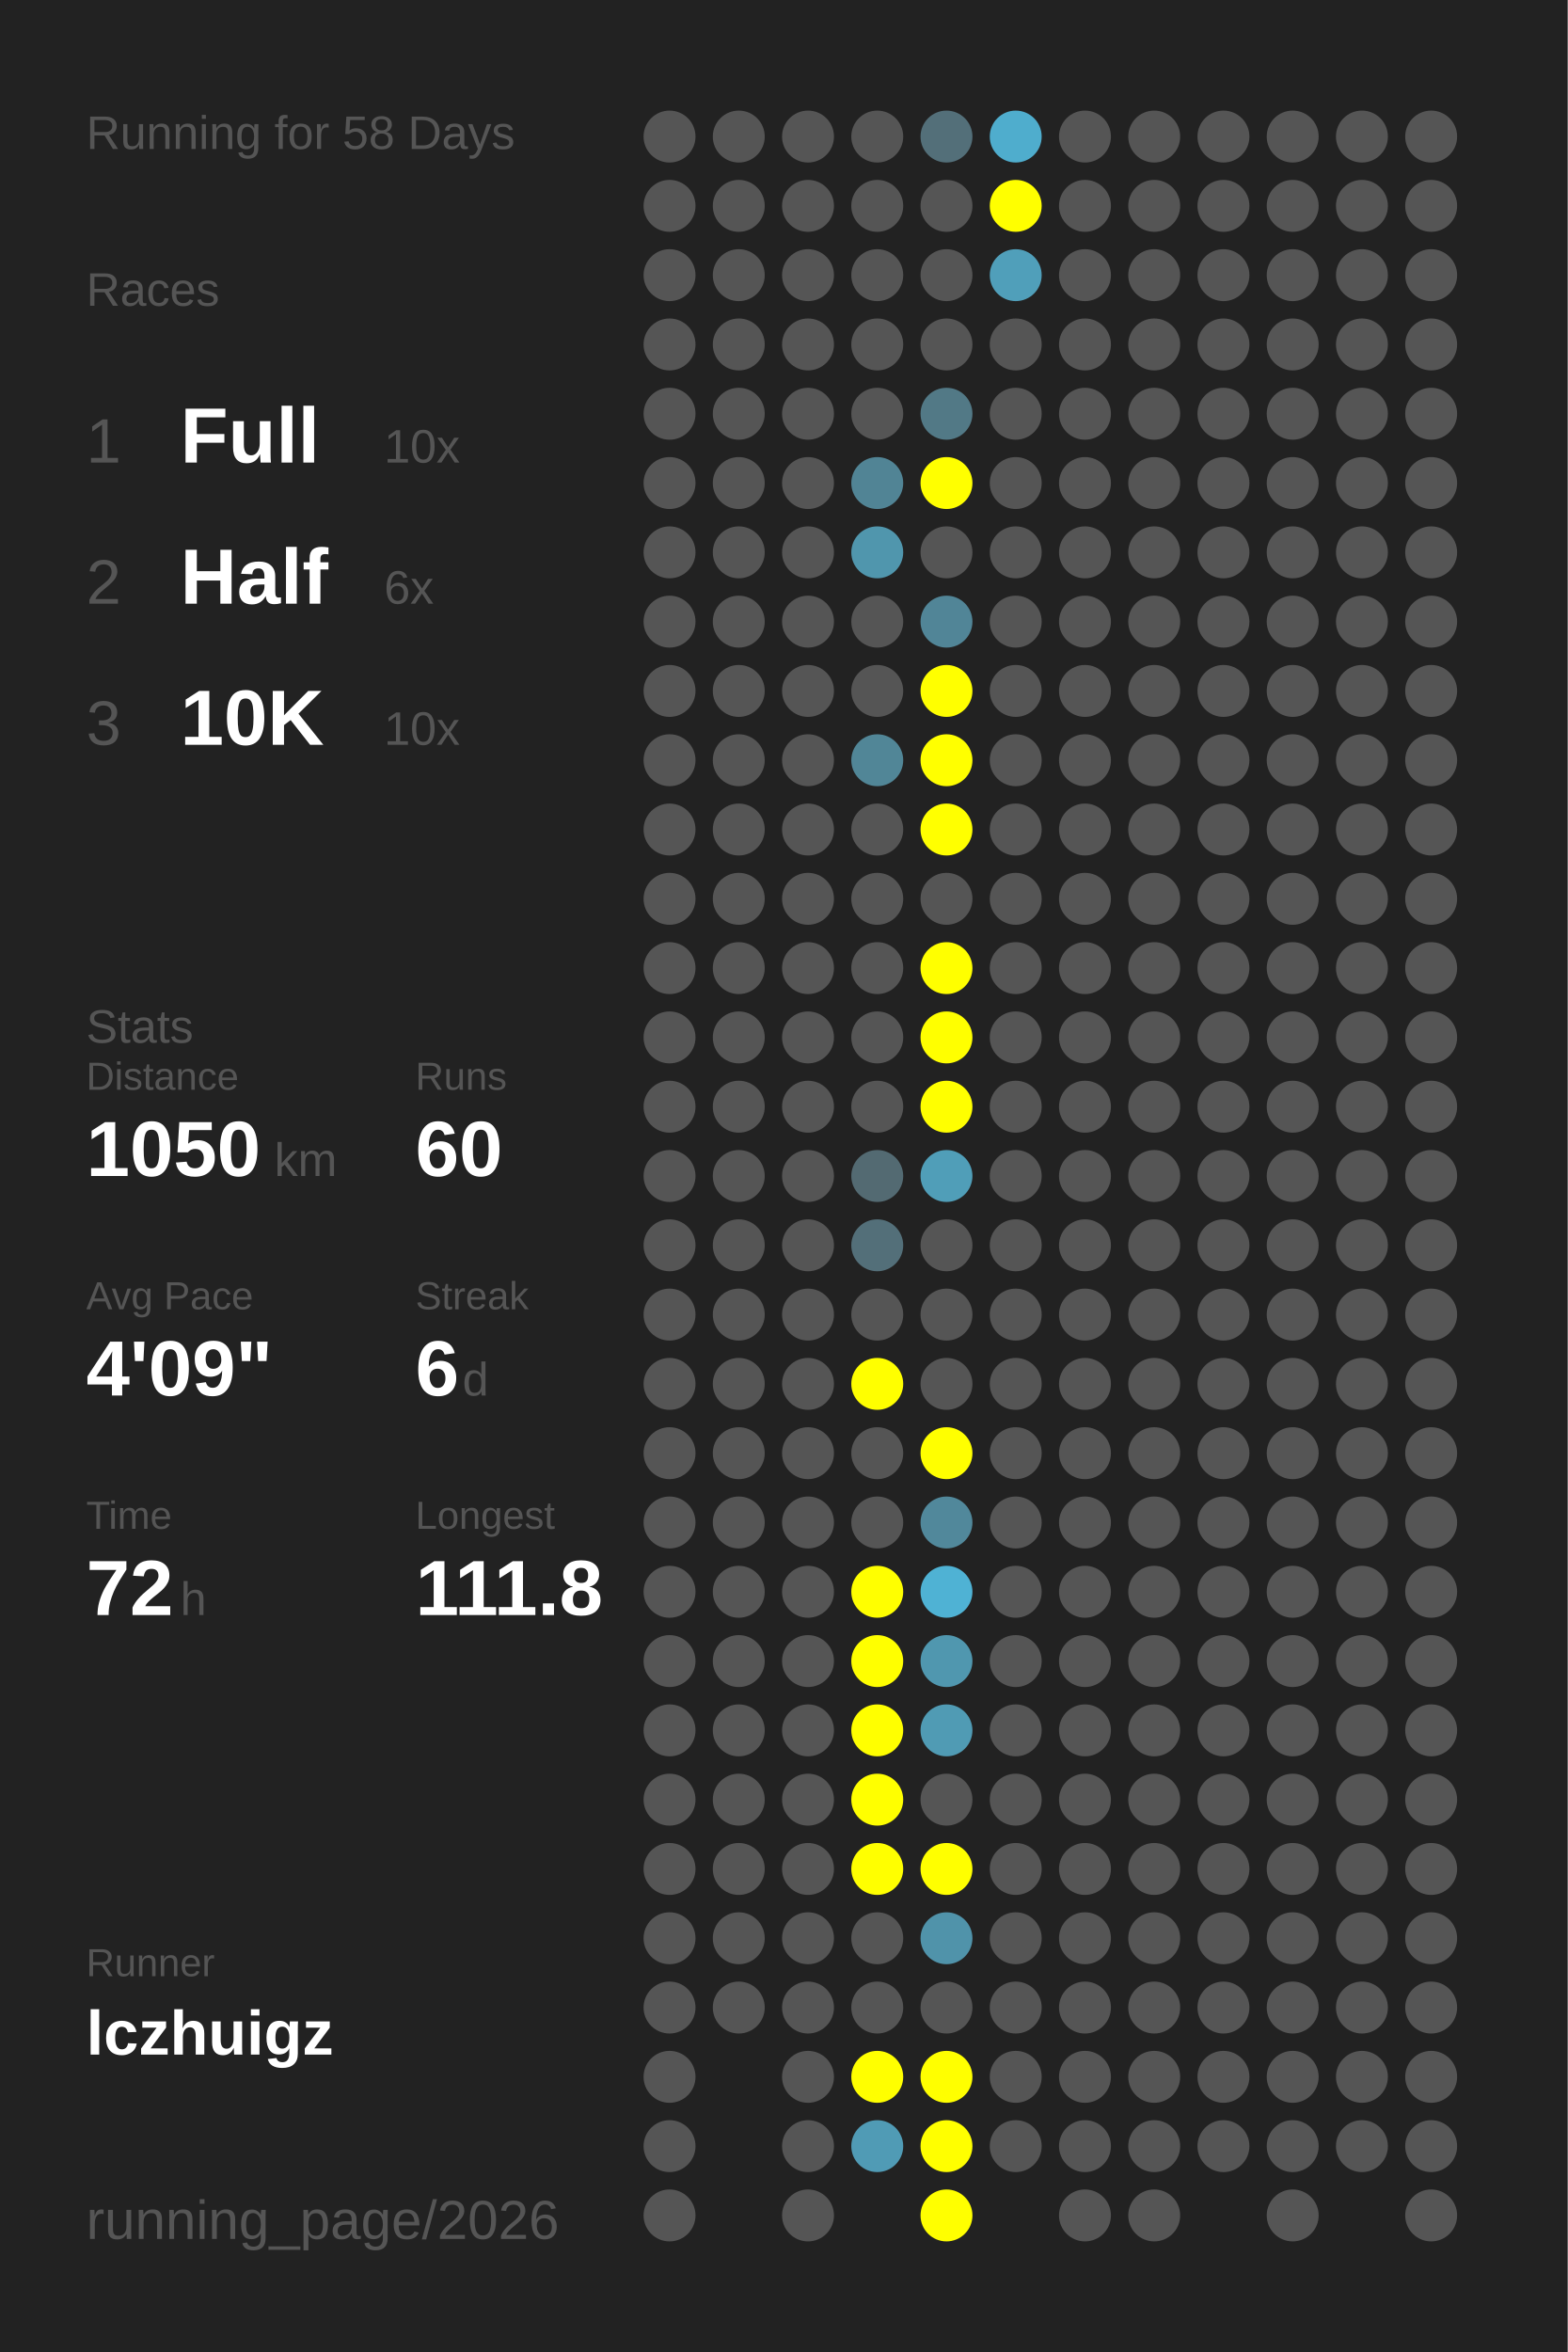
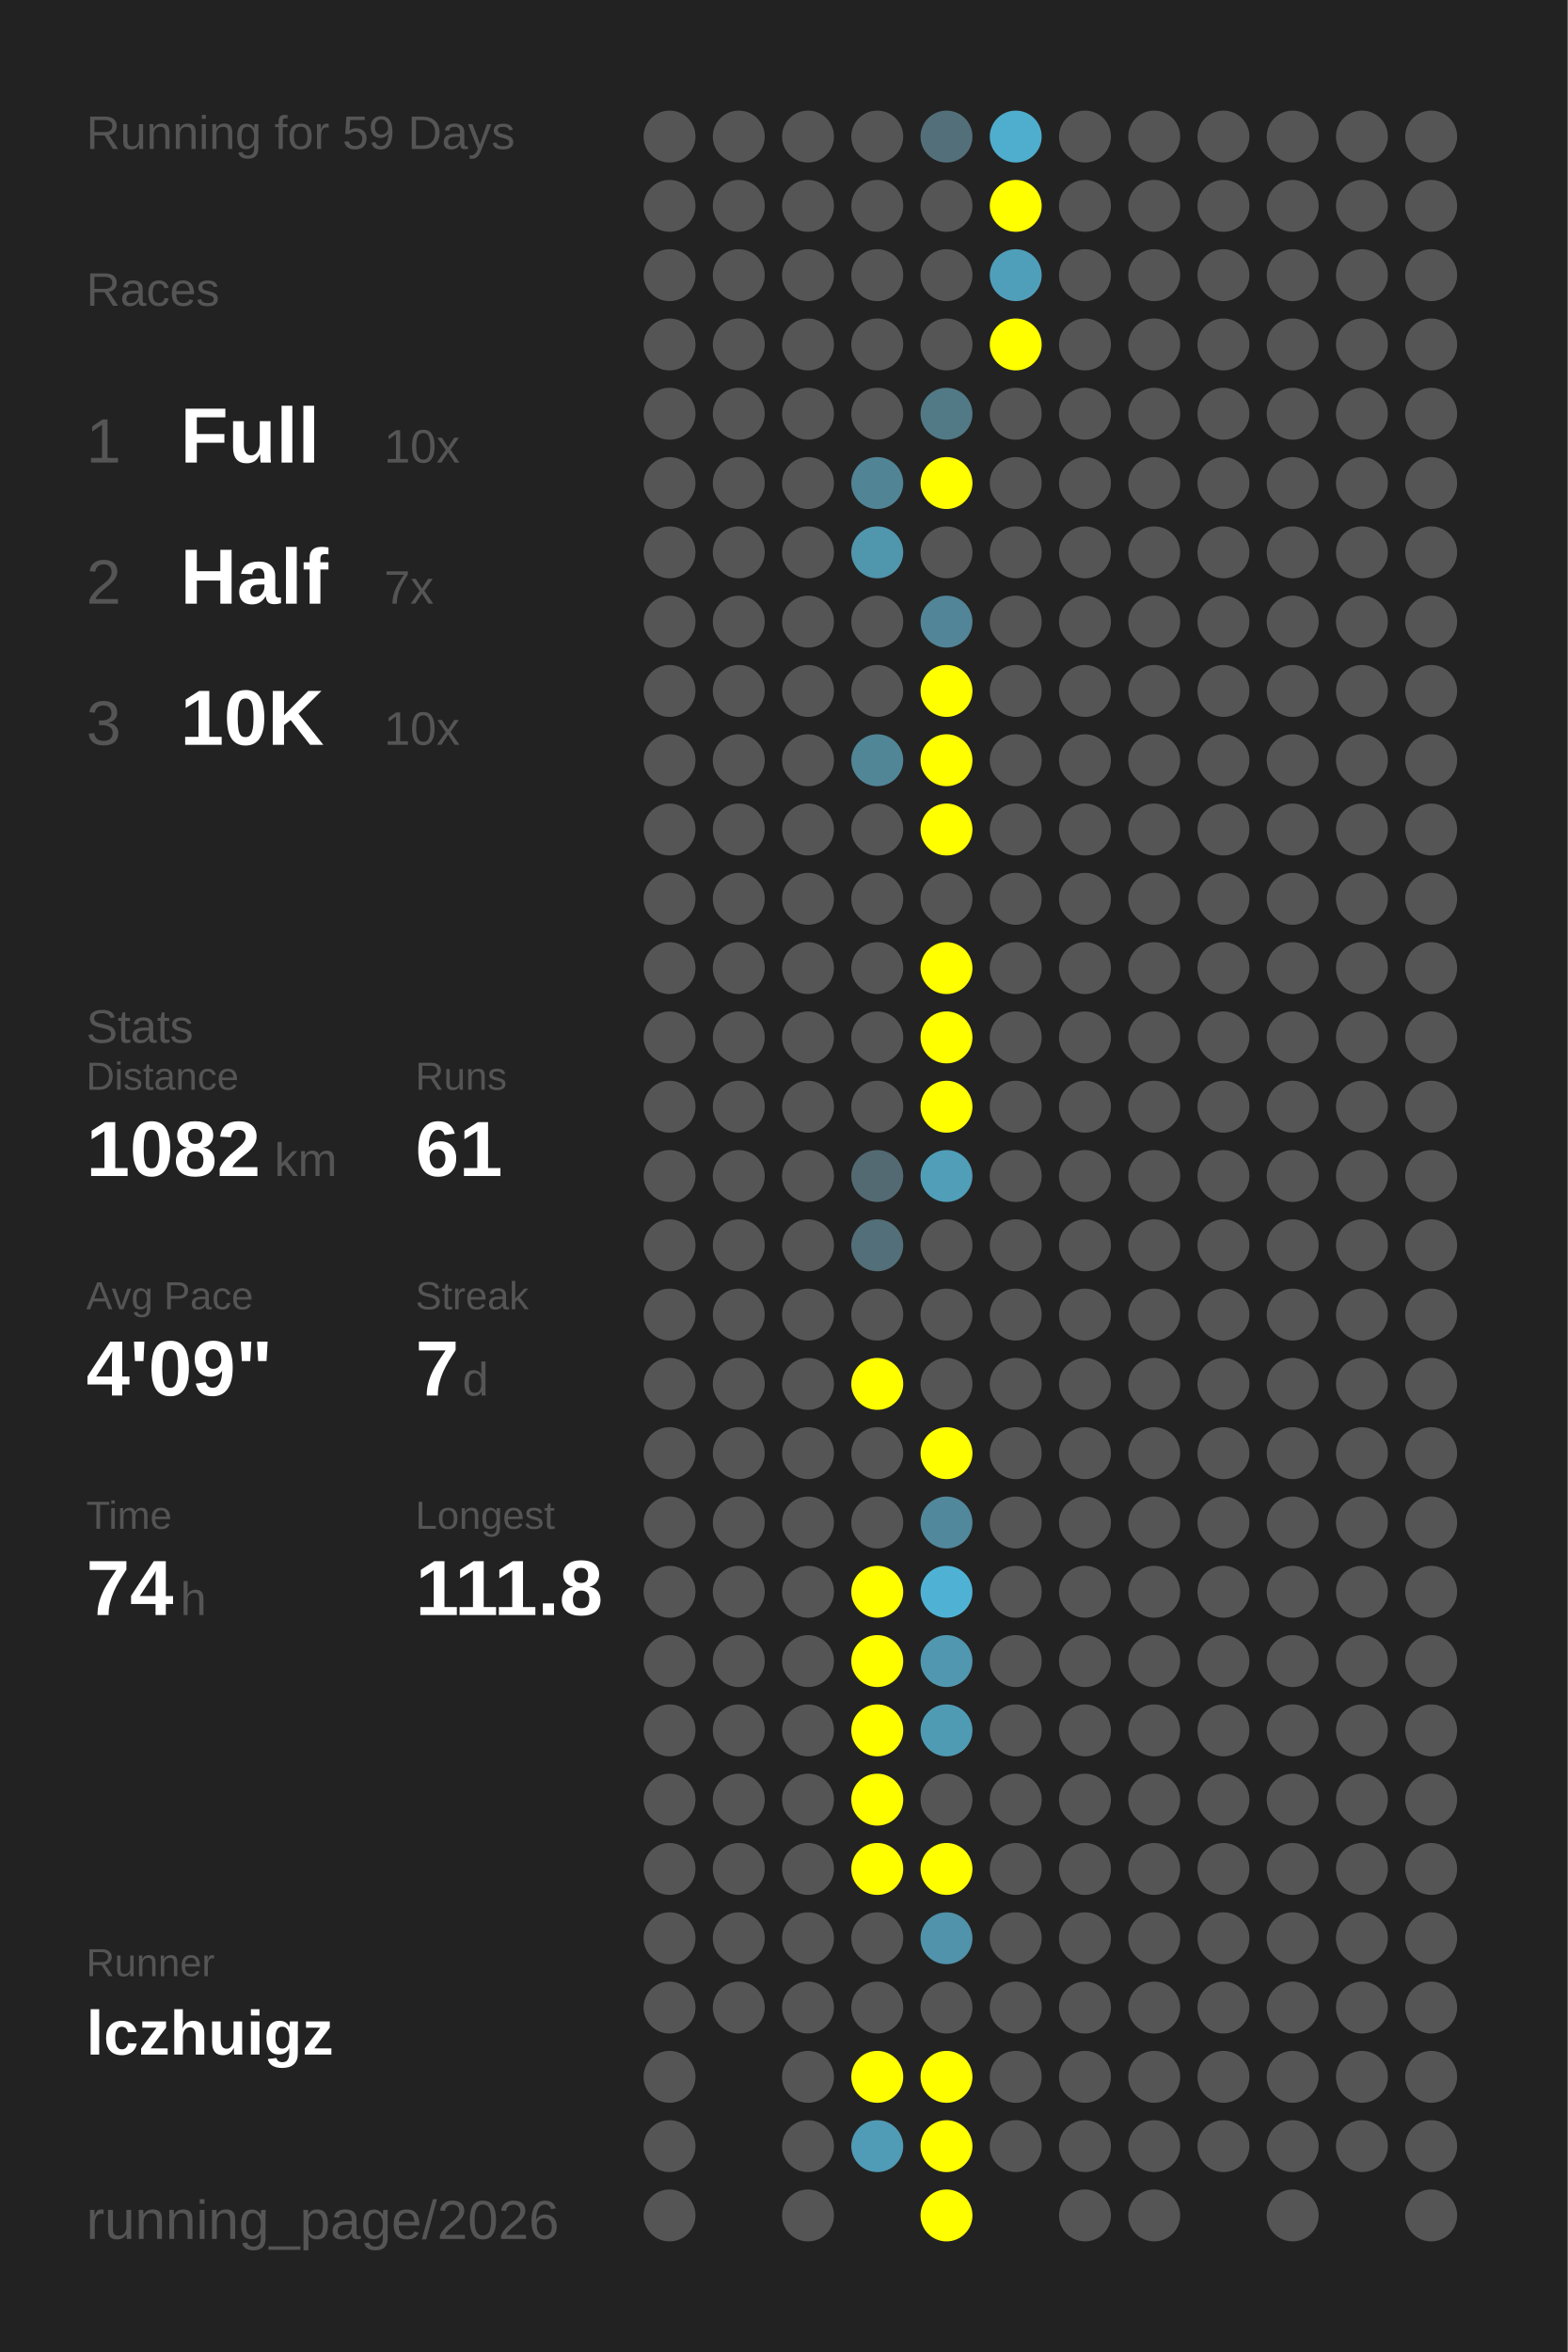
<svg xmlns="http://www.w3.org/2000/svg" baseProfile="full" height="300mm" version="1.1" viewBox="0,0,200,300" width="200mm">
  <defs />
  <rect fill="#222222" height="300" width="200" x="0" y="0" />
-   <text fill="#555555" style="font-size:6px; font-family:Arial;" x="11" y="19">Running for 58 Days</text>
+   <text fill="#555555" style="font-size:6px; font-family:Arial;" x="11" y="19">Running for 59 Days</text>
  <text fill="#555555" style="font-size:6px; font-family:Arial;" x="11" y="39">Races</text>
  <text fill="#555555" style="font-size:8px; font-family:Arial;" x="11" y="59">1</text>
  <text fill="#FFFFFF" style="font-size:10px; font-family:Arial; font-weight:bold;" x="23" y="59">Full</text>
  <text fill="#555555" style="font-size:6px; font-family:Arial;" x="49" y="59">10x</text>
  <text fill="#555555" style="font-size:8px; font-family:Arial;" x="11" y="77">2</text>
  <text fill="#FFFFFF" style="font-size:10px; font-family:Arial; font-weight:bold;" x="23" y="77">Half</text>
-   <text fill="#555555" style="font-size:6px; font-family:Arial;" x="49" y="77">6x</text>
+   <text fill="#555555" style="font-size:6px; font-family:Arial;" x="49" y="77">7x</text>
  <text fill="#555555" style="font-size:8px; font-family:Arial;" x="11" y="95">3</text>
  <text fill="#FFFFFF" style="font-size:10px; font-family:Arial; font-weight:bold;" x="23" y="95">10K</text>
  <text fill="#555555" style="font-size:6px; font-family:Arial;" x="49" y="95">10x</text>
  <text fill="#555555" style="font-size:6px; font-family:Arial;" x="11" y="133">Stats</text>
  <text fill="#555555" style="font-size:5px; font-family:Arial;" x="11" y="139">Distance</text>
-   <text fill="#FFFFFF" style="font-size:10px; font-family:Arial; font-weight:bold;" x="11" y="150">1050</text>
+   <text fill="#FFFFFF" style="font-size:10px; font-family:Arial; font-weight:bold;" x="11" y="150">1082</text>
  <text fill="#555555" style="font-size:6px; font-family:Arial;" x="35" y="150">km</text>
  <text fill="#555555" style="font-size:5px; font-family:Arial;" x="53" y="139">Runs</text>
-   <text fill="#FFFFFF" style="font-size:10px; font-family:Arial; font-weight:bold;" x="53" y="150">60</text>
+   <text fill="#FFFFFF" style="font-size:10px; font-family:Arial; font-weight:bold;" x="53" y="150">61</text>
  <text fill="#555555" style="font-size:5px; font-family:Arial;" x="11" y="167">Avg Pace</text>
  <text fill="#FFFFFF" style="font-size:10px; font-family:Arial; font-weight:bold;" x="11" y="178">4'09"</text>
  <text fill="#555555" style="font-size:5px; font-family:Arial;" x="53" y="167">Streak</text>
-   <text fill="#FFFFFF" style="font-size:10px; font-family:Arial; font-weight:bold;" x="53" y="178">6</text>
+   <text fill="#FFFFFF" style="font-size:10px; font-family:Arial; font-weight:bold;" x="53" y="178">7</text>
  <text fill="#555555" style="font-size:6px; font-family:Arial;" x="59" y="178">d</text>
  <text fill="#555555" style="font-size:5px; font-family:Arial;" x="11" y="195">Time</text>
-   <text fill="#FFFFFF" style="font-size:10px; font-family:Arial; font-weight:bold;" x="11" y="206">72</text>
+   <text fill="#FFFFFF" style="font-size:10px; font-family:Arial; font-weight:bold;" x="11" y="206">74</text>
  <text fill="#555555" style="font-size:6px; font-family:Arial;" x="23" y="206">h</text>
  <text fill="#555555" style="font-size:5px; font-family:Arial;" x="53" y="195">Longest</text>
  <text fill="#FFFFFF" style="font-size:10px; font-family:Arial; font-weight:bold;" x="53" y="206">111.8</text>
  <text fill="#555555" style="font-size:5px; font-family:Arial;" x="11" y="252.065">Runner</text>
  <text fill="#FFFFFF" style="font-size:8px; font-family:Arial; font-weight:bold;" x="11" y="262.065">lczhuigz</text>
  <text fill="#555555" style="font-size:7px; font-family:Arial;" x="11" y="285.581">running_page/2026</text>
  <circle cx="85.417" cy="17.419" fill="#555555" r="3.312" />
  <circle cx="85.417" cy="26.258" fill="#555555" r="3.312" />
  <circle cx="85.417" cy="35.097" fill="#555555" r="3.312" />
  <circle cx="85.417" cy="43.935" fill="#555555" r="3.312" />
  <circle cx="85.417" cy="52.774" fill="#555555" r="3.312" />
  <circle cx="85.417" cy="61.613" fill="#555555" r="3.312" />
  <circle cx="85.417" cy="70.452" fill="#555555" r="3.312" />
  <circle cx="85.417" cy="79.29" fill="#555555" r="3.312" />
  <circle cx="85.417" cy="88.129" fill="#555555" r="3.312" />
  <circle cx="85.417" cy="96.968" fill="#555555" r="3.312" />
  <circle cx="85.417" cy="105.806" fill="#555555" r="3.312" />
  <circle cx="85.417" cy="114.645" fill="#555555" r="3.312" />
  <circle cx="85.417" cy="123.484" fill="#555555" r="3.312" />
  <circle cx="85.417" cy="132.323" fill="#555555" r="3.312" />
  <circle cx="85.417" cy="141.161" fill="#555555" r="3.312" />
  <circle cx="85.417" cy="150" fill="#555555" r="3.312" />
  <circle cx="85.417" cy="158.839" fill="#555555" r="3.312" />
  <circle cx="85.417" cy="167.677" fill="#555555" r="3.312" />
  <circle cx="85.417" cy="176.516" fill="#555555" r="3.312" />
  <circle cx="85.417" cy="185.355" fill="#555555" r="3.312" />
  <circle cx="85.417" cy="194.194" fill="#555555" r="3.312" />
  <circle cx="85.417" cy="203.032" fill="#555555" r="3.312" />
  <circle cx="85.417" cy="211.871" fill="#555555" r="3.312" />
  <circle cx="85.417" cy="220.71" fill="#555555" r="3.312" />
  <circle cx="85.417" cy="229.548" fill="#555555" r="3.312" />
  <circle cx="85.417" cy="238.387" fill="#555555" r="3.312" />
  <circle cx="85.417" cy="247.226" fill="#555555" r="3.312" />
  <circle cx="85.417" cy="256.065" fill="#555555" r="3.312" />
  <circle cx="85.417" cy="264.903" fill="#555555" r="3.312" />
  <circle cx="85.417" cy="273.742" fill="#555555" r="3.312" />
  <circle cx="85.417" cy="282.581" fill="#555555" r="3.312" />
  <circle cx="94.25" cy="17.419" fill="#555555" r="3.312" />
  <circle cx="94.25" cy="26.258" fill="#555555" r="3.312" />
  <circle cx="94.25" cy="35.097" fill="#555555" r="3.312" />
  <circle cx="94.25" cy="43.935" fill="#555555" r="3.312" />
  <circle cx="94.25" cy="52.774" fill="#555555" r="3.312" />
  <circle cx="94.25" cy="61.613" fill="#555555" r="3.312" />
  <circle cx="94.25" cy="70.452" fill="#555555" r="3.312" />
  <circle cx="94.25" cy="79.29" fill="#555555" r="3.312" />
  <circle cx="94.25" cy="88.129" fill="#555555" r="3.312" />
  <circle cx="94.25" cy="96.968" fill="#555555" r="3.312" />
  <circle cx="94.25" cy="105.806" fill="#555555" r="3.312" />
  <circle cx="94.25" cy="114.645" fill="#555555" r="3.312" />
  <circle cx="94.25" cy="123.484" fill="#555555" r="3.312" />
  <circle cx="94.25" cy="132.323" fill="#555555" r="3.312" />
  <circle cx="94.25" cy="141.161" fill="#555555" r="3.312" />
  <circle cx="94.25" cy="150" fill="#555555" r="3.312" />
  <circle cx="94.25" cy="158.839" fill="#555555" r="3.312" />
  <circle cx="94.25" cy="167.677" fill="#555555" r="3.312" />
  <circle cx="94.25" cy="176.516" fill="#555555" r="3.312" />
  <circle cx="94.25" cy="185.355" fill="#555555" r="3.312" />
  <circle cx="94.25" cy="194.194" fill="#555555" r="3.312" />
  <circle cx="94.25" cy="203.032" fill="#555555" r="3.312" />
  <circle cx="94.25" cy="211.871" fill="#555555" r="3.312" />
  <circle cx="94.25" cy="220.71" fill="#555555" r="3.312" />
  <circle cx="94.25" cy="229.548" fill="#555555" r="3.312" />
  <circle cx="94.25" cy="238.387" fill="#555555" r="3.312" />
  <circle cx="94.25" cy="247.226" fill="#555555" r="3.312" />
  <circle cx="94.25" cy="256.065" fill="#555555" r="3.312" />
  <circle cx="103.083" cy="17.419" fill="#555555" r="3.312" />
  <circle cx="103.083" cy="26.258" fill="#555555" r="3.312" />
  <circle cx="103.083" cy="35.097" fill="#555555" r="3.312" />
  <circle cx="103.083" cy="43.935" fill="#555555" r="3.312" />
  <circle cx="103.083" cy="52.774" fill="#555555" r="3.312" />
  <circle cx="103.083" cy="61.613" fill="#555555" r="3.312" />
  <circle cx="103.083" cy="70.452" fill="#555555" r="3.312" />
  <circle cx="103.083" cy="79.29" fill="#555555" r="3.312" />
  <circle cx="103.083" cy="88.129" fill="#555555" r="3.312" />
  <circle cx="103.083" cy="96.968" fill="#555555" r="3.312" />
  <circle cx="103.083" cy="105.806" fill="#555555" r="3.312" />
  <circle cx="103.083" cy="114.645" fill="#555555" r="3.312" />
  <circle cx="103.083" cy="123.484" fill="#555555" r="3.312" />
  <circle cx="103.083" cy="132.323" fill="#555555" r="3.312" />
  <circle cx="103.083" cy="141.161" fill="#555555" r="3.312" />
  <circle cx="103.083" cy="150" fill="#555555" r="3.312" />
  <circle cx="103.083" cy="158.839" fill="#555555" r="3.312" />
  <circle cx="103.083" cy="167.677" fill="#555555" r="3.312" />
  <circle cx="103.083" cy="176.516" fill="#555555" r="3.312" />
  <circle cx="103.083" cy="185.355" fill="#555555" r="3.312" />
  <circle cx="103.083" cy="194.194" fill="#555555" r="3.312" />
  <circle cx="103.083" cy="203.032" fill="#555555" r="3.312" />
  <circle cx="103.083" cy="211.871" fill="#555555" r="3.312" />
  <circle cx="103.083" cy="220.71" fill="#555555" r="3.312" />
  <circle cx="103.083" cy="229.548" fill="#555555" r="3.312" />
  <circle cx="103.083" cy="238.387" fill="#555555" r="3.312" />
  <circle cx="103.083" cy="247.226" fill="#555555" r="3.312" />
  <circle cx="103.083" cy="256.065" fill="#555555" r="3.312" />
  <circle cx="103.083" cy="264.903" fill="#555555" r="3.312" />
  <circle cx="103.083" cy="273.742" fill="#555555" r="3.312" />
  <circle cx="103.083" cy="282.581" fill="#555555" r="3.312" />
  <circle cx="111.917" cy="17.419" fill="#555555" r="3.312" />
  <circle cx="111.917" cy="26.258" fill="#555555" r="3.312" />
  <circle cx="111.917" cy="35.097" fill="#555555" r="3.312" />
  <circle cx="111.917" cy="43.935" fill="#555555" r="3.312" />
  <circle cx="111.917" cy="52.774" fill="#555555" r="3.312" />
  <circle cx="111.917" cy="61.613" fill="#518495" r="3.312" />
  <circle cx="111.917" cy="70.452" fill="#5096ad" r="3.312" />
  <circle cx="111.917" cy="79.29" fill="#555555" r="3.312" />
  <circle cx="111.917" cy="88.129" fill="#555555" r="3.312" />
  <circle cx="111.917" cy="96.968" fill="#518697" r="3.312" />
  <circle cx="111.917" cy="105.806" fill="#555555" r="3.312" />
  <circle cx="111.917" cy="114.645" fill="#555555" r="3.312" />
  <circle cx="111.917" cy="123.484" fill="#555555" r="3.312" />
  <circle cx="111.917" cy="132.323" fill="#555555" r="3.312" />
  <circle cx="111.917" cy="141.161" fill="#555555" r="3.312" />
  <circle cx="111.917" cy="150" fill="#536a72" r="3.312" />
  <circle cx="111.917" cy="158.839" fill="#536f79" r="3.312" />
  <circle cx="111.917" cy="167.677" fill="#555555" r="3.312" />
  <circle cx="111.917" cy="176.516" fill="#FFFF00" r="3.312" />
  <circle cx="111.917" cy="185.355" fill="#555555" r="3.312" />
  <circle cx="111.917" cy="194.194" fill="#555555" r="3.312" />
  <circle cx="111.917" cy="203.032" fill="#FFFF00" r="3.312" />
  <circle cx="111.917" cy="211.871" fill="#FFFF00" r="3.312" />
  <circle cx="111.917" cy="220.71" fill="#FFFF00" r="3.312" />
  <circle cx="111.917" cy="229.548" fill="#FFFF00" r="3.312" />
  <circle cx="111.917" cy="238.387" fill="#FFFF00" r="3.312" />
  <circle cx="111.917" cy="247.226" fill="#555555" r="3.312" />
  <circle cx="111.917" cy="256.065" fill="#555555" r="3.312" />
  <circle cx="111.917" cy="264.903" fill="#FFFF00" r="3.312" />
  <circle cx="111.917" cy="273.742" fill="#509bb5" r="3.312" />
  <circle cx="120.75" cy="17.419" fill="#536f79" r="3.312" />
  <circle cx="120.75" cy="26.258" fill="#555555" r="3.312" />
  <circle cx="120.75" cy="35.097" fill="#555555" r="3.312" />
  <circle cx="120.75" cy="43.935" fill="#555555" r="3.312" />
  <circle cx="120.75" cy="52.774" fill="#527986" r="3.312" />
  <circle cx="120.75" cy="61.613" fill="#FFFF00" r="3.312" />
  <circle cx="120.75" cy="70.452" fill="#555555" r="3.312" />
  <circle cx="120.75" cy="79.29" fill="#518597" r="3.312" />
  <circle cx="120.75" cy="88.129" fill="#FFFF00" r="3.312" />
  <circle cx="120.75" cy="96.968" fill="#FFFF00" r="3.312" />
  <circle cx="120.75" cy="105.806" fill="#FFFF00" r="3.312" />
  <circle cx="120.75" cy="114.645" fill="#555555" r="3.312" />
  <circle cx="120.75" cy="123.484" fill="#FFFF00" r="3.312" />
  <circle cx="120.75" cy="132.323" fill="#FFFF00" r="3.312" />
  <circle cx="120.75" cy="141.161" fill="#FFFF00" r="3.312" />
  <circle cx="120.75" cy="150" fill="#509eb8" r="3.312" />
  <circle cx="120.75" cy="158.839" fill="#555555" r="3.312" />
  <circle cx="120.75" cy="167.677" fill="#555555" r="3.312" />
  <circle cx="120.75" cy="176.516" fill="#555555" r="3.312" />
  <circle cx="120.75" cy="185.355" fill="#FFFF00" r="3.312" />
  <circle cx="120.75" cy="194.194" fill="#51889b" r="3.312" />
  <circle cx="120.75" cy="203.032" fill="#4fb2d4" r="3.312" />
  <circle cx="120.75" cy="211.871" fill="#5097af" r="3.312" />
  <circle cx="120.75" cy="220.71" fill="#509bb4" r="3.312" />
  <circle cx="120.75" cy="229.548" fill="#555555" r="3.312" />
  <circle cx="120.75" cy="238.387" fill="#FFFF00" r="3.312" />
  <circle cx="120.75" cy="247.226" fill="#5093aa" r="3.312" />
  <circle cx="120.75" cy="256.065" fill="#555555" r="3.312" />
  <circle cx="120.75" cy="264.903" fill="#FFFF00" r="3.312" />
  <circle cx="120.75" cy="273.742" fill="#FFFF00" r="3.312" />
  <circle cx="120.75" cy="282.581" fill="#FFFF00" r="3.312" />
  <circle cx="129.583" cy="17.419" fill="#4fadcd" r="3.312" />
  <circle cx="129.583" cy="26.258" fill="#FFFF00" r="3.312" />
  <circle cx="129.583" cy="35.097" fill="#509fba" r="3.312" />
-   <circle cx="129.583" cy="43.935" fill="#555555" r="3.312" />
+   <circle cx="129.583" cy="43.935" fill="#FFFF00" r="3.312" />
  <circle cx="129.583" cy="52.774" fill="#555555" r="3.312" />
  <circle cx="129.583" cy="61.613" fill="#555555" r="3.312" />
  <circle cx="129.583" cy="70.452" fill="#555555" r="3.312" />
  <circle cx="129.583" cy="79.29" fill="#555555" r="3.312" />
  <circle cx="129.583" cy="88.129" fill="#555555" r="3.312" />
  <circle cx="129.583" cy="96.968" fill="#555555" r="3.312" />
  <circle cx="129.583" cy="105.806" fill="#555555" r="3.312" />
  <circle cx="129.583" cy="114.645" fill="#555555" r="3.312" />
  <circle cx="129.583" cy="123.484" fill="#555555" r="3.312" />
  <circle cx="129.583" cy="132.323" fill="#555555" r="3.312" />
  <circle cx="129.583" cy="141.161" fill="#555555" r="3.312" />
  <circle cx="129.583" cy="150" fill="#555555" r="3.312" />
  <circle cx="129.583" cy="158.839" fill="#555555" r="3.312" />
  <circle cx="129.583" cy="167.677" fill="#555555" r="3.312" />
  <circle cx="129.583" cy="176.516" fill="#555555" r="3.312" />
  <circle cx="129.583" cy="185.355" fill="#555555" r="3.312" />
  <circle cx="129.583" cy="194.194" fill="#555555" r="3.312" />
  <circle cx="129.583" cy="203.032" fill="#555555" r="3.312" />
  <circle cx="129.583" cy="211.871" fill="#555555" r="3.312" />
  <circle cx="129.583" cy="220.71" fill="#555555" r="3.312" />
  <circle cx="129.583" cy="229.548" fill="#555555" r="3.312" />
  <circle cx="129.583" cy="238.387" fill="#555555" r="3.312" />
  <circle cx="129.583" cy="247.226" fill="#555555" r="3.312" />
  <circle cx="129.583" cy="256.065" fill="#555555" r="3.312" />
  <circle cx="129.583" cy="264.903" fill="#555555" r="3.312" />
  <circle cx="129.583" cy="273.742" fill="#555555" r="3.312" />
  <circle cx="138.417" cy="17.419" fill="#555555" r="3.312" />
  <circle cx="138.417" cy="26.258" fill="#555555" r="3.312" />
  <circle cx="138.417" cy="35.097" fill="#555555" r="3.312" />
  <circle cx="138.417" cy="43.935" fill="#555555" r="3.312" />
  <circle cx="138.417" cy="52.774" fill="#555555" r="3.312" />
  <circle cx="138.417" cy="61.613" fill="#555555" r="3.312" />
  <circle cx="138.417" cy="70.452" fill="#555555" r="3.312" />
  <circle cx="138.417" cy="79.29" fill="#555555" r="3.312" />
  <circle cx="138.417" cy="88.129" fill="#555555" r="3.312" />
  <circle cx="138.417" cy="96.968" fill="#555555" r="3.312" />
  <circle cx="138.417" cy="105.806" fill="#555555" r="3.312" />
  <circle cx="138.417" cy="114.645" fill="#555555" r="3.312" />
  <circle cx="138.417" cy="123.484" fill="#555555" r="3.312" />
  <circle cx="138.417" cy="132.323" fill="#555555" r="3.312" />
  <circle cx="138.417" cy="141.161" fill="#555555" r="3.312" />
  <circle cx="138.417" cy="150" fill="#555555" r="3.312" />
  <circle cx="138.417" cy="158.839" fill="#555555" r="3.312" />
  <circle cx="138.417" cy="167.677" fill="#555555" r="3.312" />
  <circle cx="138.417" cy="176.516" fill="#555555" r="3.312" />
  <circle cx="138.417" cy="185.355" fill="#555555" r="3.312" />
  <circle cx="138.417" cy="194.194" fill="#555555" r="3.312" />
  <circle cx="138.417" cy="203.032" fill="#555555" r="3.312" />
  <circle cx="138.417" cy="211.871" fill="#555555" r="3.312" />
  <circle cx="138.417" cy="220.71" fill="#555555" r="3.312" />
  <circle cx="138.417" cy="229.548" fill="#555555" r="3.312" />
  <circle cx="138.417" cy="238.387" fill="#555555" r="3.312" />
  <circle cx="138.417" cy="247.226" fill="#555555" r="3.312" />
  <circle cx="138.417" cy="256.065" fill="#555555" r="3.312" />
  <circle cx="138.417" cy="264.903" fill="#555555" r="3.312" />
  <circle cx="138.417" cy="273.742" fill="#555555" r="3.312" />
  <circle cx="138.417" cy="282.581" fill="#555555" r="3.312" />
  <circle cx="147.25" cy="17.419" fill="#555555" r="3.312" />
  <circle cx="147.25" cy="26.258" fill="#555555" r="3.312" />
  <circle cx="147.25" cy="35.097" fill="#555555" r="3.312" />
  <circle cx="147.25" cy="43.935" fill="#555555" r="3.312" />
  <circle cx="147.25" cy="52.774" fill="#555555" r="3.312" />
  <circle cx="147.25" cy="61.613" fill="#555555" r="3.312" />
  <circle cx="147.25" cy="70.452" fill="#555555" r="3.312" />
  <circle cx="147.25" cy="79.29" fill="#555555" r="3.312" />
  <circle cx="147.25" cy="88.129" fill="#555555" r="3.312" />
  <circle cx="147.25" cy="96.968" fill="#555555" r="3.312" />
  <circle cx="147.25" cy="105.806" fill="#555555" r="3.312" />
  <circle cx="147.25" cy="114.645" fill="#555555" r="3.312" />
  <circle cx="147.25" cy="123.484" fill="#555555" r="3.312" />
  <circle cx="147.25" cy="132.323" fill="#555555" r="3.312" />
  <circle cx="147.25" cy="141.161" fill="#555555" r="3.312" />
  <circle cx="147.25" cy="150" fill="#555555" r="3.312" />
  <circle cx="147.25" cy="158.839" fill="#555555" r="3.312" />
  <circle cx="147.25" cy="167.677" fill="#555555" r="3.312" />
  <circle cx="147.25" cy="176.516" fill="#555555" r="3.312" />
  <circle cx="147.25" cy="185.355" fill="#555555" r="3.312" />
  <circle cx="147.25" cy="194.194" fill="#555555" r="3.312" />
  <circle cx="147.25" cy="203.032" fill="#555555" r="3.312" />
  <circle cx="147.25" cy="211.871" fill="#555555" r="3.312" />
  <circle cx="147.25" cy="220.71" fill="#555555" r="3.312" />
  <circle cx="147.25" cy="229.548" fill="#555555" r="3.312" />
  <circle cx="147.25" cy="238.387" fill="#555555" r="3.312" />
  <circle cx="147.25" cy="247.226" fill="#555555" r="3.312" />
  <circle cx="147.25" cy="256.065" fill="#555555" r="3.312" />
  <circle cx="147.25" cy="264.903" fill="#555555" r="3.312" />
  <circle cx="147.25" cy="273.742" fill="#555555" r="3.312" />
  <circle cx="147.25" cy="282.581" fill="#555555" r="3.312" />
  <circle cx="156.083" cy="17.419" fill="#555555" r="3.312" />
  <circle cx="156.083" cy="26.258" fill="#555555" r="3.312" />
  <circle cx="156.083" cy="35.097" fill="#555555" r="3.312" />
  <circle cx="156.083" cy="43.935" fill="#555555" r="3.312" />
  <circle cx="156.083" cy="52.774" fill="#555555" r="3.312" />
  <circle cx="156.083" cy="61.613" fill="#555555" r="3.312" />
  <circle cx="156.083" cy="70.452" fill="#555555" r="3.312" />
  <circle cx="156.083" cy="79.29" fill="#555555" r="3.312" />
  <circle cx="156.083" cy="88.129" fill="#555555" r="3.312" />
  <circle cx="156.083" cy="96.968" fill="#555555" r="3.312" />
  <circle cx="156.083" cy="105.806" fill="#555555" r="3.312" />
  <circle cx="156.083" cy="114.645" fill="#555555" r="3.312" />
  <circle cx="156.083" cy="123.484" fill="#555555" r="3.312" />
  <circle cx="156.083" cy="132.323" fill="#555555" r="3.312" />
  <circle cx="156.083" cy="141.161" fill="#555555" r="3.312" />
  <circle cx="156.083" cy="150" fill="#555555" r="3.312" />
  <circle cx="156.083" cy="158.839" fill="#555555" r="3.312" />
  <circle cx="156.083" cy="167.677" fill="#555555" r="3.312" />
  <circle cx="156.083" cy="176.516" fill="#555555" r="3.312" />
  <circle cx="156.083" cy="185.355" fill="#555555" r="3.312" />
  <circle cx="156.083" cy="194.194" fill="#555555" r="3.312" />
  <circle cx="156.083" cy="203.032" fill="#555555" r="3.312" />
  <circle cx="156.083" cy="211.871" fill="#555555" r="3.312" />
  <circle cx="156.083" cy="220.71" fill="#555555" r="3.312" />
  <circle cx="156.083" cy="229.548" fill="#555555" r="3.312" />
  <circle cx="156.083" cy="238.387" fill="#555555" r="3.312" />
  <circle cx="156.083" cy="247.226" fill="#555555" r="3.312" />
  <circle cx="156.083" cy="256.065" fill="#555555" r="3.312" />
  <circle cx="156.083" cy="264.903" fill="#555555" r="3.312" />
  <circle cx="156.083" cy="273.742" fill="#555555" r="3.312" />
  <circle cx="164.917" cy="17.419" fill="#555555" r="3.312" />
  <circle cx="164.917" cy="26.258" fill="#555555" r="3.312" />
  <circle cx="164.917" cy="35.097" fill="#555555" r="3.312" />
  <circle cx="164.917" cy="43.935" fill="#555555" r="3.312" />
  <circle cx="164.917" cy="52.774" fill="#555555" r="3.312" />
  <circle cx="164.917" cy="61.613" fill="#555555" r="3.312" />
  <circle cx="164.917" cy="70.452" fill="#555555" r="3.312" />
  <circle cx="164.917" cy="79.29" fill="#555555" r="3.312" />
  <circle cx="164.917" cy="88.129" fill="#555555" r="3.312" />
  <circle cx="164.917" cy="96.968" fill="#555555" r="3.312" />
  <circle cx="164.917" cy="105.806" fill="#555555" r="3.312" />
  <circle cx="164.917" cy="114.645" fill="#555555" r="3.312" />
  <circle cx="164.917" cy="123.484" fill="#555555" r="3.312" />
  <circle cx="164.917" cy="132.323" fill="#555555" r="3.312" />
  <circle cx="164.917" cy="141.161" fill="#555555" r="3.312" />
  <circle cx="164.917" cy="150" fill="#555555" r="3.312" />
  <circle cx="164.917" cy="158.839" fill="#555555" r="3.312" />
  <circle cx="164.917" cy="167.677" fill="#555555" r="3.312" />
  <circle cx="164.917" cy="176.516" fill="#555555" r="3.312" />
  <circle cx="164.917" cy="185.355" fill="#555555" r="3.312" />
  <circle cx="164.917" cy="194.194" fill="#555555" r="3.312" />
  <circle cx="164.917" cy="203.032" fill="#555555" r="3.312" />
  <circle cx="164.917" cy="211.871" fill="#555555" r="3.312" />
  <circle cx="164.917" cy="220.71" fill="#555555" r="3.312" />
  <circle cx="164.917" cy="229.548" fill="#555555" r="3.312" />
  <circle cx="164.917" cy="238.387" fill="#555555" r="3.312" />
  <circle cx="164.917" cy="247.226" fill="#555555" r="3.312" />
  <circle cx="164.917" cy="256.065" fill="#555555" r="3.312" />
  <circle cx="164.917" cy="264.903" fill="#555555" r="3.312" />
  <circle cx="164.917" cy="273.742" fill="#555555" r="3.312" />
  <circle cx="164.917" cy="282.581" fill="#555555" r="3.312" />
  <circle cx="173.75" cy="17.419" fill="#555555" r="3.312" />
  <circle cx="173.75" cy="26.258" fill="#555555" r="3.312" />
  <circle cx="173.75" cy="35.097" fill="#555555" r="3.312" />
  <circle cx="173.75" cy="43.935" fill="#555555" r="3.312" />
  <circle cx="173.75" cy="52.774" fill="#555555" r="3.312" />
  <circle cx="173.75" cy="61.613" fill="#555555" r="3.312" />
  <circle cx="173.75" cy="70.452" fill="#555555" r="3.312" />
  <circle cx="173.75" cy="79.29" fill="#555555" r="3.312" />
  <circle cx="173.75" cy="88.129" fill="#555555" r="3.312" />
  <circle cx="173.75" cy="96.968" fill="#555555" r="3.312" />
  <circle cx="173.75" cy="105.806" fill="#555555" r="3.312" />
  <circle cx="173.75" cy="114.645" fill="#555555" r="3.312" />
  <circle cx="173.75" cy="123.484" fill="#555555" r="3.312" />
  <circle cx="173.75" cy="132.323" fill="#555555" r="3.312" />
  <circle cx="173.75" cy="141.161" fill="#555555" r="3.312" />
  <circle cx="173.75" cy="150" fill="#555555" r="3.312" />
  <circle cx="173.75" cy="158.839" fill="#555555" r="3.312" />
  <circle cx="173.75" cy="167.677" fill="#555555" r="3.312" />
  <circle cx="173.75" cy="176.516" fill="#555555" r="3.312" />
  <circle cx="173.75" cy="185.355" fill="#555555" r="3.312" />
  <circle cx="173.75" cy="194.194" fill="#555555" r="3.312" />
  <circle cx="173.75" cy="203.032" fill="#555555" r="3.312" />
  <circle cx="173.75" cy="211.871" fill="#555555" r="3.312" />
  <circle cx="173.75" cy="220.71" fill="#555555" r="3.312" />
  <circle cx="173.75" cy="229.548" fill="#555555" r="3.312" />
  <circle cx="173.75" cy="238.387" fill="#555555" r="3.312" />
  <circle cx="173.75" cy="247.226" fill="#555555" r="3.312" />
  <circle cx="173.75" cy="256.065" fill="#555555" r="3.312" />
  <circle cx="173.75" cy="264.903" fill="#555555" r="3.312" />
  <circle cx="173.75" cy="273.742" fill="#555555" r="3.312" />
  <circle cx="182.583" cy="17.419" fill="#555555" r="3.312" />
  <circle cx="182.583" cy="26.258" fill="#555555" r="3.312" />
  <circle cx="182.583" cy="35.097" fill="#555555" r="3.312" />
  <circle cx="182.583" cy="43.935" fill="#555555" r="3.312" />
  <circle cx="182.583" cy="52.774" fill="#555555" r="3.312" />
  <circle cx="182.583" cy="61.613" fill="#555555" r="3.312" />
  <circle cx="182.583" cy="70.452" fill="#555555" r="3.312" />
  <circle cx="182.583" cy="79.29" fill="#555555" r="3.312" />
  <circle cx="182.583" cy="88.129" fill="#555555" r="3.312" />
  <circle cx="182.583" cy="96.968" fill="#555555" r="3.312" />
  <circle cx="182.583" cy="105.806" fill="#555555" r="3.312" />
  <circle cx="182.583" cy="114.645" fill="#555555" r="3.312" />
  <circle cx="182.583" cy="123.484" fill="#555555" r="3.312" />
  <circle cx="182.583" cy="132.323" fill="#555555" r="3.312" />
  <circle cx="182.583" cy="141.161" fill="#555555" r="3.312" />
  <circle cx="182.583" cy="150" fill="#555555" r="3.312" />
  <circle cx="182.583" cy="158.839" fill="#555555" r="3.312" />
  <circle cx="182.583" cy="167.677" fill="#555555" r="3.312" />
  <circle cx="182.583" cy="176.516" fill="#555555" r="3.312" />
  <circle cx="182.583" cy="185.355" fill="#555555" r="3.312" />
  <circle cx="182.583" cy="194.194" fill="#555555" r="3.312" />
  <circle cx="182.583" cy="203.032" fill="#555555" r="3.312" />
  <circle cx="182.583" cy="211.871" fill="#555555" r="3.312" />
  <circle cx="182.583" cy="220.71" fill="#555555" r="3.312" />
  <circle cx="182.583" cy="229.548" fill="#555555" r="3.312" />
  <circle cx="182.583" cy="238.387" fill="#555555" r="3.312" />
  <circle cx="182.583" cy="247.226" fill="#555555" r="3.312" />
  <circle cx="182.583" cy="256.065" fill="#555555" r="3.312" />
  <circle cx="182.583" cy="264.903" fill="#555555" r="3.312" />
  <circle cx="182.583" cy="273.742" fill="#555555" r="3.312" />
  <circle cx="182.583" cy="282.581" fill="#555555" r="3.312" />
</svg>
